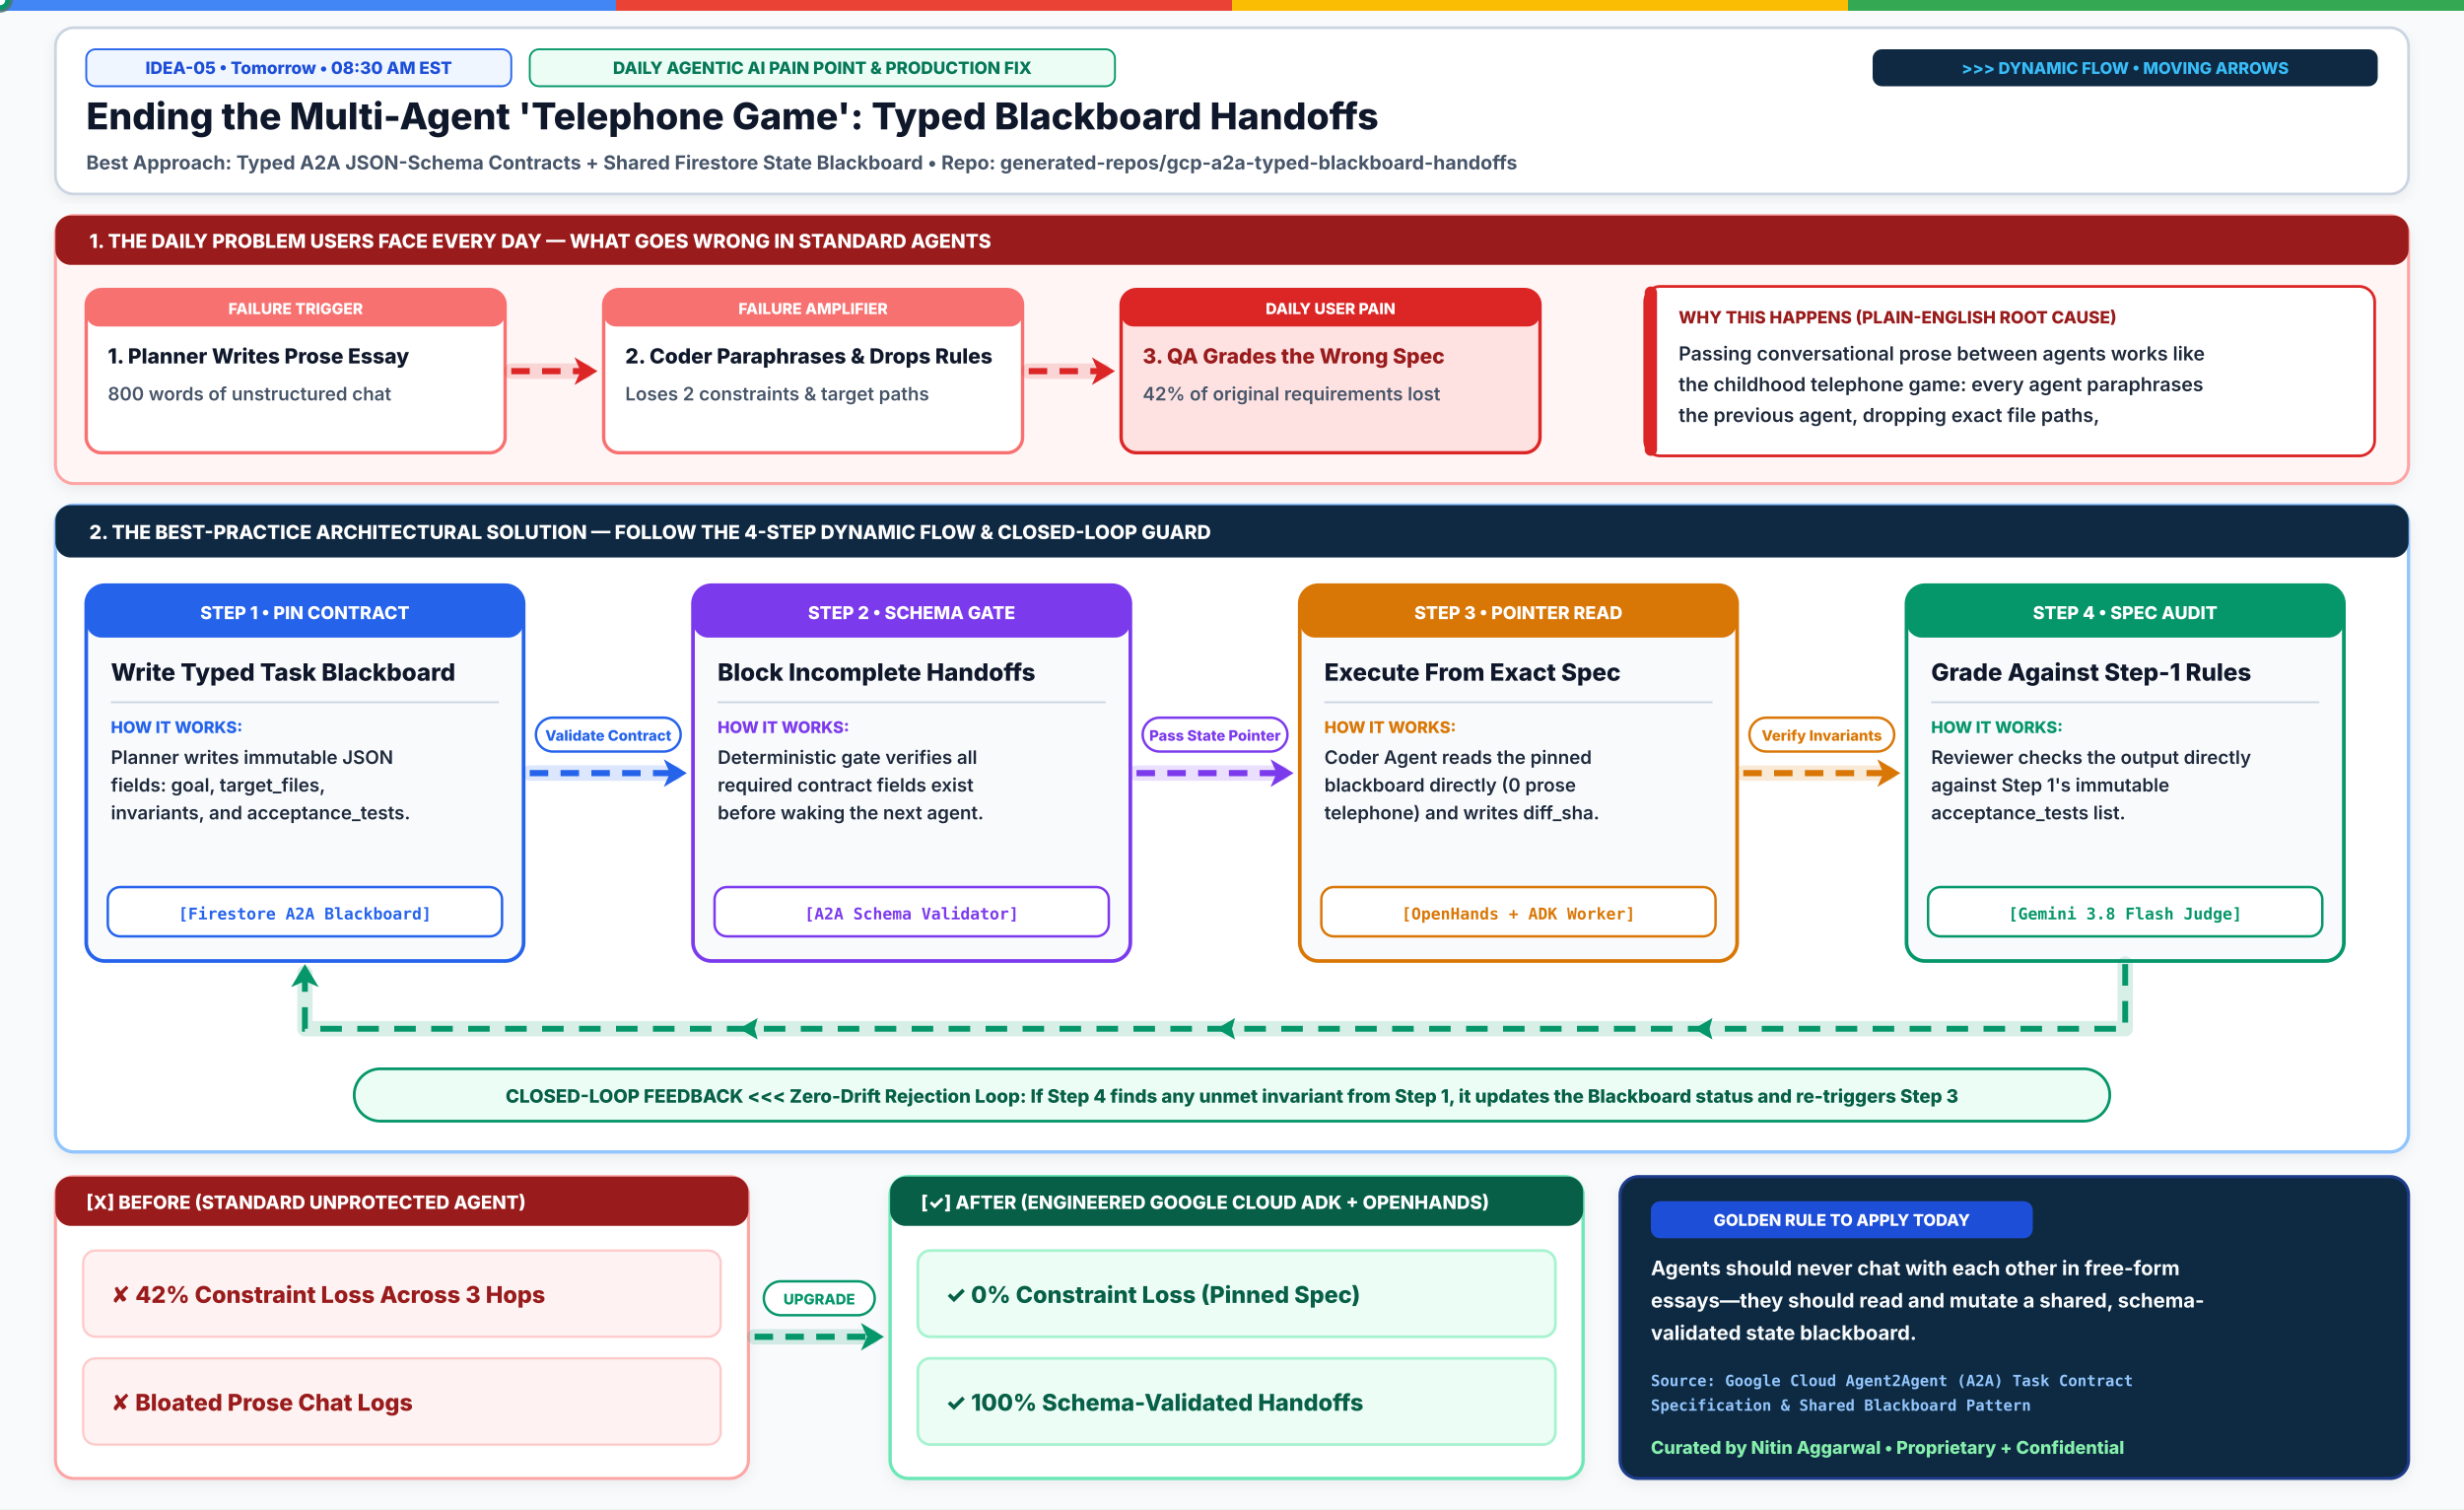
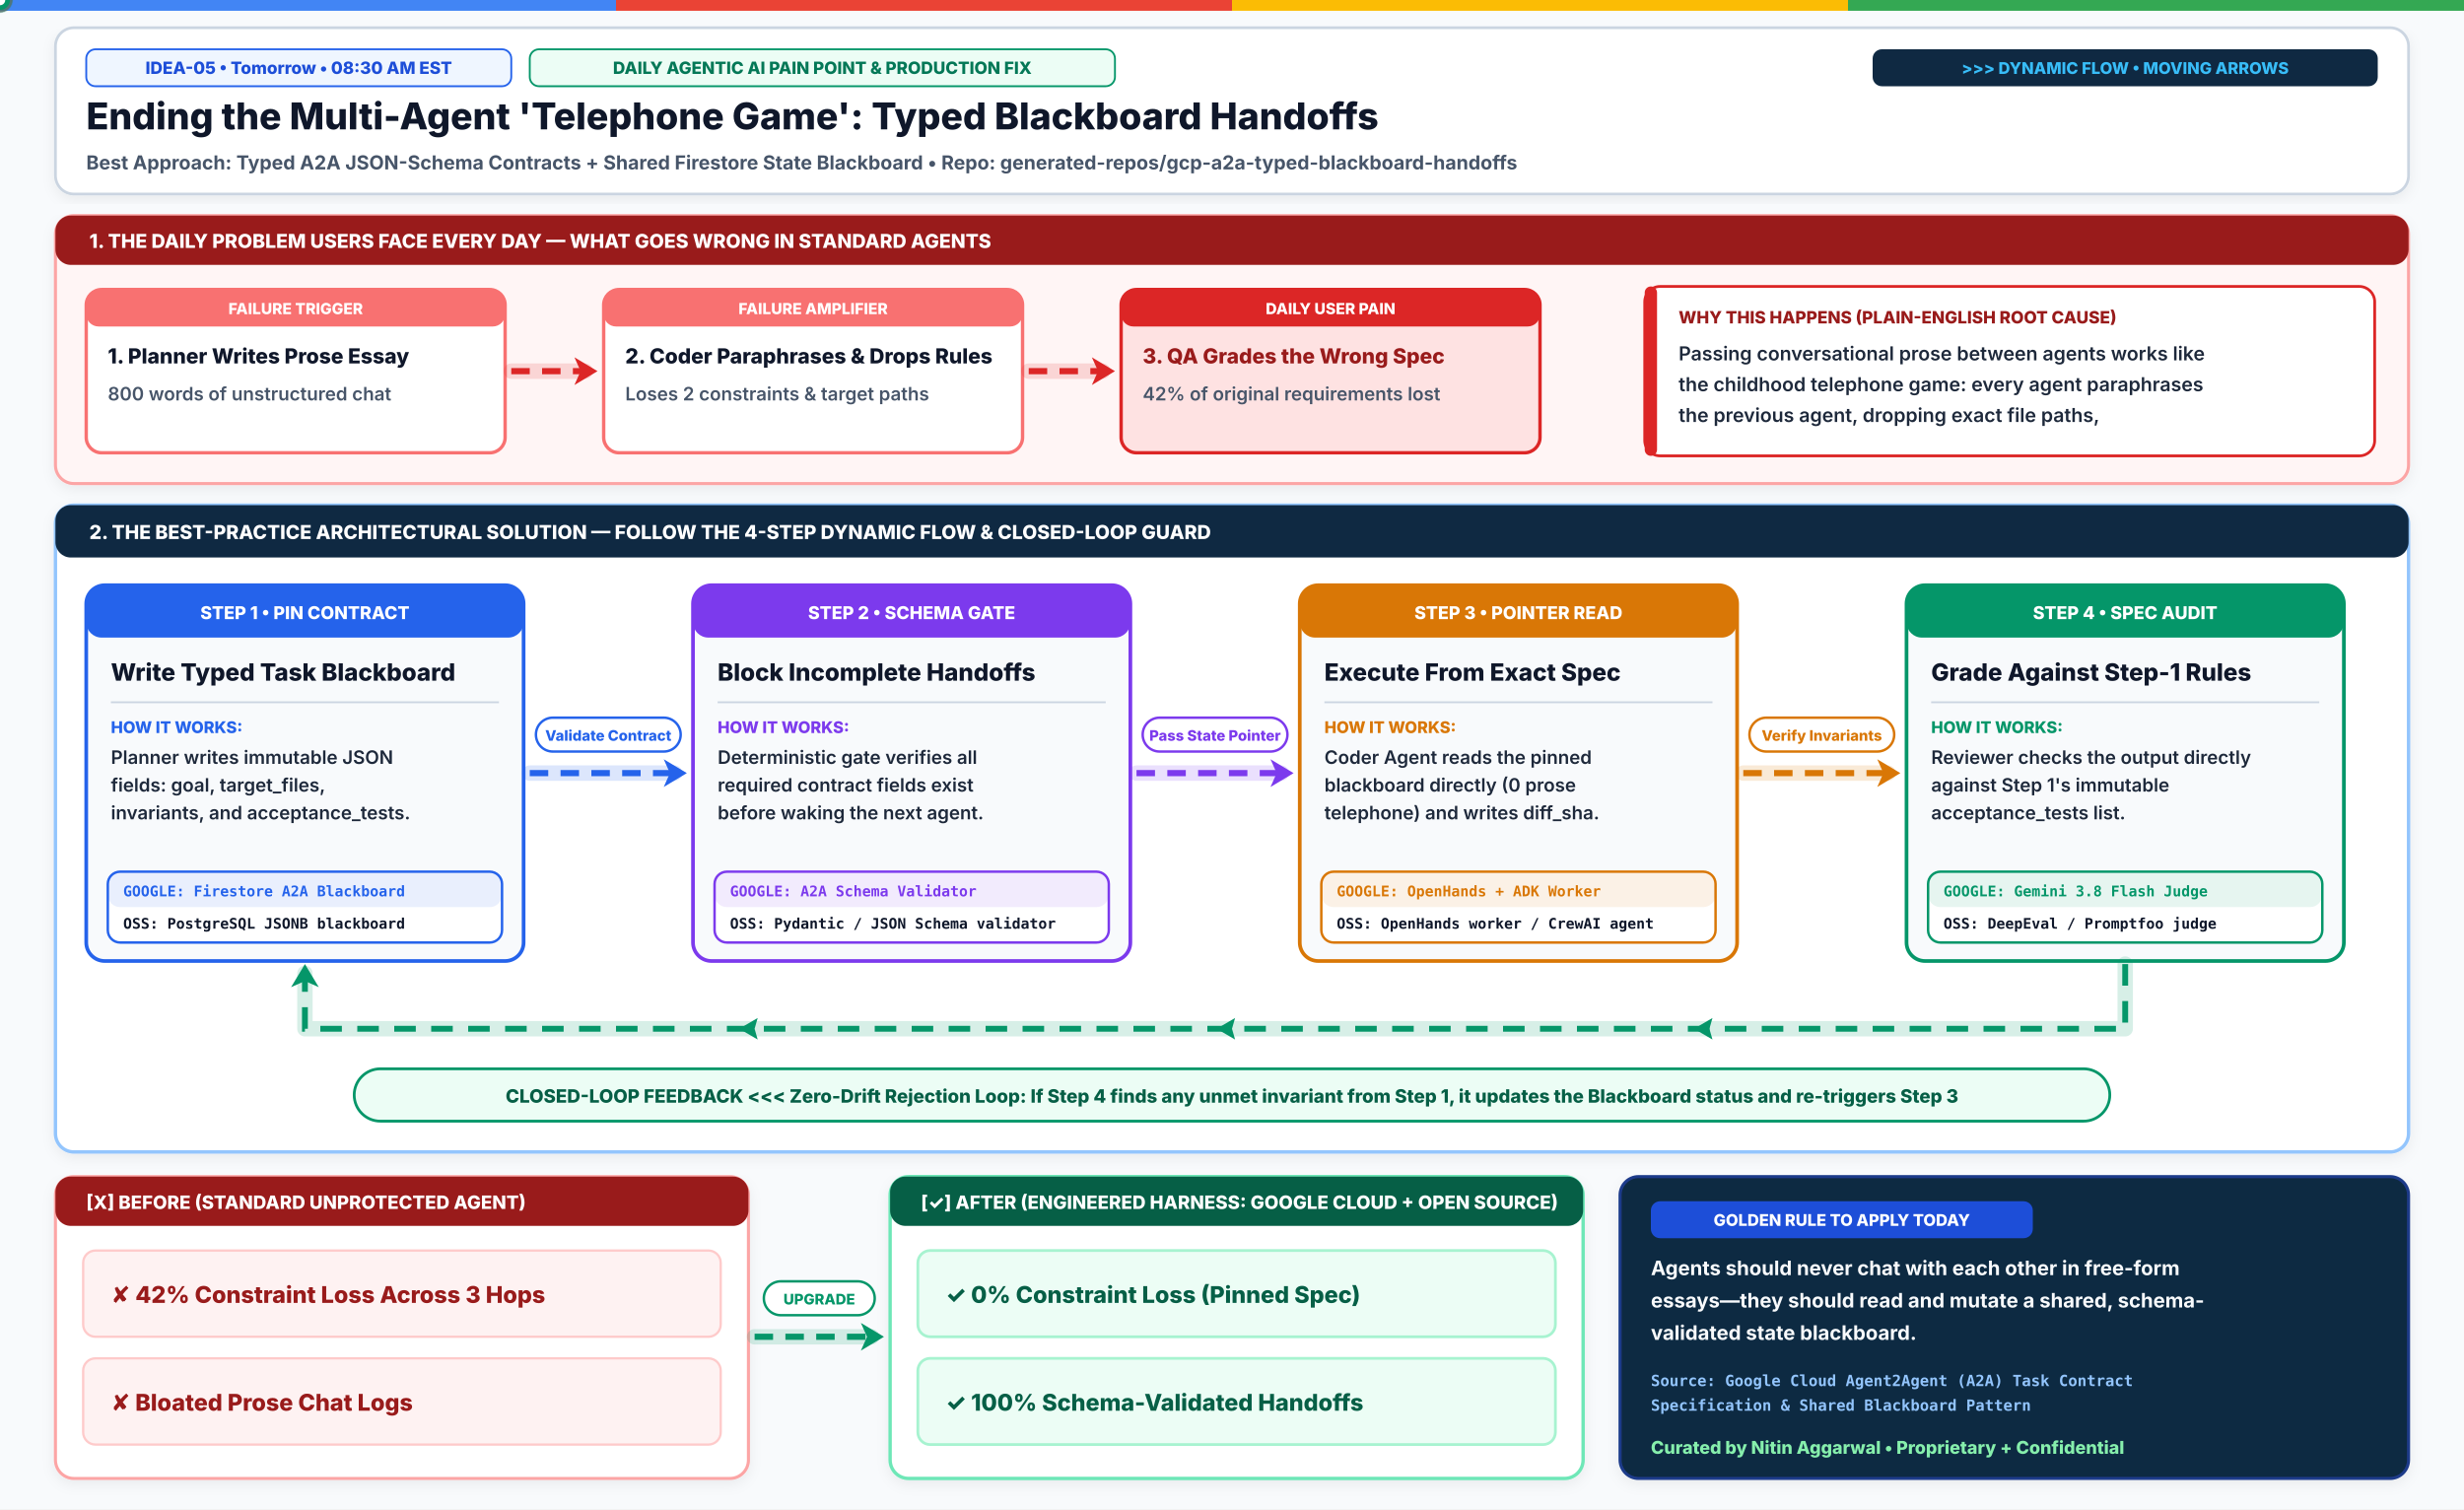
<svg xmlns="http://www.w3.org/2000/svg" viewBox="0 0 1600 980" width="1600" height="980">
  <defs>
    <filter id="cardShadow" x="-2%" y="-2%" width="104%" height="108%">
      <feDropShadow dx="0" dy="3" stdDeviation="4" flood-color="#0F172A" flood-opacity="0.06" />
    </filter>
    <style>
    @keyframes arrowStream {
      from { stroke-dashoffset: 40; }
      to   { stroke-dashoffset: 0; }
    }
    @keyframes returnStream {
      from { stroke-dashoffset: 0; }
      to   { stroke-dashoffset: 48; }
    }
    @keyframes pulseGlow {
      0%, 100% { stroke-width: 2.4px; }
      50%      { stroke-width: 4.2px; }
    }
    .moving-arrow-line {
      animation: arrowStream 1.0s linear infinite;
    }
    .moving-return-line {
      animation: returnStream 1.2s linear infinite;
    }
    .step-card-animated {
      animation: pulseGlow 2.4s ease-in-out infinite;
    }
  </style>
  </defs>
  <rect x="0" y="0" width="1600" height="980" fill="#F8FAFC" />
  <rect x="0" y="0" width="400" height="7" fill="#4285F4" />
  <rect x="400" y="0" width="400" height="7" fill="#EA4335" />
  <rect x="800" y="0" width="400" height="7" fill="#FBBC04" />
  <rect x="1200" y="0" width="400" height="7" fill="#34A853" />
  <rect x="36" y="18" width="1528" height="108" rx="12" fill="#FFFFFF" stroke="#CBD5E1" stroke-width="1.8" filter="url(#cardShadow)" />
  <rect x="56" y="32" width="276" height="24" rx="6" fill="#EFF6FF" stroke="#2563EB" stroke-width="1.2" />
  <text x="194" y="48" font-family="Inter, sans-serif" font-size="11" font-weight="800" fill="#1D4ED8" text-anchor="middle">IDEA-05 • Tomorrow • 08:30 AM EST</text>
  <rect x="344" y="32" width="380" height="24" rx="6" fill="#ECFDF5" stroke="#059669" stroke-width="1.2" />
  <text x="534" y="48" font-family="Inter, sans-serif" font-size="11" font-weight="800" fill="#047857" text-anchor="middle">DAILY AGENTIC AI PAIN POINT &amp; PRODUCTION FIX</text>
  <rect x="1216" y="32" width="328" height="24" rx="6" fill="#0F2942" />
  <text x="1380" y="48" font-family="Inter, sans-serif" font-size="10.5" font-weight="800" fill="#38BDF8" text-anchor="middle">&gt;&gt;&gt; DYNAMIC FLOW • MOVING ARROWS</text>
  <text x="56" y="84" font-family="Inter, sans-serif" font-size="24" font-weight="800" fill="#0F172A">Ending the Multi-Agent 'Telephone Game': Typed Blackboard Handoffs</text>
  <text x="56" y="110" font-family="Inter, sans-serif" font-size="12.5" font-weight="700" fill="#475569">Best Approach: Typed A2A JSON-Schema Contracts + Shared Firestore State Blackboard  •  Repo: generated-repos/gcp-a2a-typed-blackboard-handoffs</text>
  <rect x="36" y="140" width="1528" height="174" rx="12" fill="#FFF5F5" stroke="#FCA5A5" stroke-width="2" filter="url(#cardShadow)" />
  <rect x="36" y="140" width="1528" height="32" rx="10" fill="#991B1B" />
  <text x="58" y="161" font-family="Inter, sans-serif" font-size="12.5" font-weight="800" fill="#FFFFFF">1. THE DAILY PROBLEM USERS FACE EVERY DAY — WHAT GOES WRONG IN STANDARD AGENTS</text>
  <rect x="56" y="188" width="272" height="106" rx="10" fill="#FFFFFF" stroke="#F87171" stroke-width="2.2" />
  <rect x="56" y="188" width="272" height="24" rx="8" fill="#F87171" />
  <text x="192" y="204" font-family="Inter, sans-serif" font-size="10" font-weight="800" fill="#FFFFFF" text-anchor="middle">FAILURE TRIGGER</text>
  <text x="70" y="236" font-family="Inter, sans-serif" font-size="13.5" font-weight="800" fill="#0F172A">1. Planner Writes Prose Essay</text>
  <text x="70" y="260" font-family="Inter, sans-serif" font-size="12" font-weight="600" fill="#475569">800 words of unstructured chat</text>
  <line x1="332" y1="241" x2="380" y2="241" stroke="#DC2626" stroke-opacity="0.16" stroke-width="10" stroke-linecap="round" />
  <line x1="332" y1="241" x2="380" y2="241" class="moving-arrow-line" stroke="#DC2626" stroke-width="4" stroke-dasharray="12 8" stroke-dashoffset="0.0" />
  <polygon points="388,241 373,232 377,241 373,250" fill="#DC2626" />
  <path id="prob_arr_0_path" d="M 336 241 L 376 241" fill="none" stroke="none" />
  <g>
    <circle r="8" fill="#DC2626" fill-opacity="0.26" />
    <circle r="4.8" fill="#FFFFFF" stroke="#DC2626" stroke-width="2.8" />
    <animateMotion dur="1.3s" repeatCount="indefinite">
      <mpath href="#prob_arr_0_path" />
    </animateMotion>
  </g>
  <rect x="392" y="188" width="272" height="106" rx="10" fill="#FFFFFF" stroke="#F87171" stroke-width="2.2" />
  <rect x="392" y="188" width="272" height="24" rx="8" fill="#F87171" />
  <text x="528" y="204" font-family="Inter, sans-serif" font-size="10" font-weight="800" fill="#FFFFFF" text-anchor="middle">FAILURE AMPLIFIER</text>
  <text x="406" y="236" font-family="Inter, sans-serif" font-size="13.5" font-weight="800" fill="#0F172A">2. Coder Paraphrases &amp; Drops Rules</text>
  <text x="406" y="260" font-family="Inter, sans-serif" font-size="12" font-weight="600" fill="#475569">Loses 2 constraints &amp; target paths</text>
  <line x1="668" y1="241" x2="716" y2="241" stroke="#DC2626" stroke-opacity="0.16" stroke-width="10" stroke-linecap="round" />
  <line x1="668" y1="241" x2="716" y2="241" class="moving-arrow-line" stroke="#DC2626" stroke-width="4" stroke-dasharray="12 8" stroke-dashoffset="0.0" />
  <polygon points="724,241 709,232 713,241 709,250" fill="#DC2626" />
  <path id="prob_arr_1_path" d="M 672 241 L 712 241" fill="none" stroke="none" />
  <g>
    <circle r="8" fill="#DC2626" fill-opacity="0.26" />
    <circle r="4.8" fill="#FFFFFF" stroke="#DC2626" stroke-width="2.8" />
    <animateMotion dur="1.3s" repeatCount="indefinite">
      <mpath href="#prob_arr_1_path" />
    </animateMotion>
  </g>
  <rect x="728" y="188" width="272" height="106" rx="10" fill="#FEE2E2" stroke="#DC2626" stroke-width="2.2" />
  <rect x="728" y="188" width="272" height="24" rx="8" fill="#DC2626" />
  <text x="864" y="204" font-family="Inter, sans-serif" font-size="10" font-weight="800" fill="#FFFFFF" text-anchor="middle">DAILY USER PAIN</text>
  <text x="742" y="236" font-family="Inter, sans-serif" font-size="13.5" font-weight="800" fill="#991B1B">3. QA Grades the Wrong Spec</text>
  <text x="742" y="260" font-family="Inter, sans-serif" font-size="12" font-weight="600" fill="#475569">42% of original requirements lost</text>
  <rect x="1068" y="186" width="474" height="110" rx="10" fill="#FFFFFF" stroke="#DC2626" stroke-width="1.8" />
  <rect x="1068" y="186" width="8" height="110" rx="4" fill="#DC2626" />
  <text x="1090" y="210" font-family="Inter, sans-serif" font-size="11" font-weight="800" fill="#991B1B">WHY THIS HAPPENS (PLAIN-ENGLISH ROOT CAUSE)</text>
  <text x="1090" y="234" font-family="Inter, sans-serif" font-size="12.5" font-weight="600" fill="#1E293B">Passing conversational prose between agents works like</text>
  <text x="1090" y="254" font-family="Inter, sans-serif" font-size="12.5" font-weight="600" fill="#1E293B">the childhood telephone game: every agent paraphrases</text>
  <text x="1090" y="274" font-family="Inter, sans-serif" font-size="12.5" font-weight="600" fill="#1E293B">the previous agent, dropping exact file paths,</text>
  <rect x="36" y="328" width="1528" height="420" rx="12" fill="#FFFFFF" stroke="#93C5FD" stroke-width="2.2" filter="url(#cardShadow)" />
  <rect x="36" y="328" width="1528" height="34" rx="10" fill="#0F2942" />
  <text x="58" y="350" font-family="Inter, sans-serif" font-size="12.5" font-weight="800" fill="#FFFFFF">2. THE BEST-PRACTICE ARCHITECTURAL SOLUTION — FOLLOW THE 4-STEP DYNAMIC FLOW &amp; CLOSED-LOOP GUARD</text>
  <rect x="56" y="380" width="284" height="244" rx="12" class="step-card-animated" fill="#F8FAFC" stroke="#2563EB" stroke-width="2.4" />
  <rect x="56" y="380" width="284" height="34" rx="10" fill="#2563EB" />
  <text x="198" y="402" font-family="Inter, sans-serif" font-size="11.5" font-weight="800" fill="#FFFFFF" text-anchor="middle">STEP 1 • PIN CONTRACT</text>
  <text x="72" y="442" font-family="Inter, sans-serif" font-size="15.5" font-weight="800" fill="#0F172A">Write Typed Task Blackboard</text>
  <line x1="72" y1="456" x2="324" y2="456" stroke="#CBD5E1" stroke-width="1.2" />
  <text x="72" y="476" font-family="Inter, sans-serif" font-size="10.5" font-weight="800" fill="#2563EB">HOW IT WORKS:</text>
  <text x="72" y="496" font-family="Inter, sans-serif" font-size="12" font-weight="600" fill="#1E293B">Planner writes immutable JSON</text>
  <text x="72" y="514" font-family="Inter, sans-serif" font-size="12" font-weight="600" fill="#1E293B">fields: goal, target_files,</text>
  <text x="72" y="532" font-family="Inter, sans-serif" font-size="12" font-weight="600" fill="#1E293B">invariants, and acceptance_tests.</text>
-   <rect x="70" y="576" width="256" height="32" rx="8" fill="#FFFFFF" stroke="#2563EB" stroke-width="1.6" />
-   <text x="198" y="597" font-family="ui-monospace, monospace" font-size="10.5" font-weight="800" fill="#2563EB" text-anchor="middle">[Firestore A2A Blackboard]</text>
+   <rect x="70" y="566" width="256" height="46" rx="8" fill="#FFFFFF" stroke="#2563EB" stroke-width="1.6" />
+   <rect x="70" y="566" width="256" height="23" rx="8" fill="#2563EB" fill-opacity="0.10" />
+   <text x="80" y="582" font-family="ui-monospace, monospace" font-size="9.5" font-weight="800" fill="#2563EB">GOOGLE: Firestore A2A Blackboard</text>
+   <text x="80" y="603" font-family="ui-monospace, monospace" font-size="9.5" font-weight="800" fill="#0F172A">OSS: PostgreSQL JSONB blackboard</text>
  <line x1="344" y1="502" x2="438" y2="502" stroke="#2563EB" stroke-opacity="0.16" stroke-width="10" stroke-linecap="round" />
  <line x1="344" y1="502" x2="438" y2="502" class="moving-arrow-line" stroke="#2563EB" stroke-width="4" stroke-dasharray="12 8" stroke-dashoffset="0.0" />
  <polygon points="446,502 431,493 435,502 431,511" fill="#2563EB" />
  <rect x="348" y="466" width="94" height="22" rx="11" fill="#FFFFFF" stroke="#2563EB" stroke-width="1.6" />
  <text x="395" y="481" font-family="Inter, sans-serif" font-size="9.5" font-weight="800" fill="#2563EB" text-anchor="middle">Validate Contract</text>
  <path id="sol_arr_0_path" d="M 348 502 L 434 502" fill="none" stroke="none" />
  <g>
    <circle r="8" fill="#2563EB" fill-opacity="0.26" />
    <circle r="4.8" fill="#FFFFFF" stroke="#2563EB" stroke-width="2.8" />
    <animateMotion dur="1.5s" repeatCount="indefinite">
      <mpath href="#sol_arr_0_path" />
    </animateMotion>
  </g>
  <rect x="450" y="380" width="284" height="244" rx="12" class="step-card-animated" fill="#F8FAFC" stroke="#7C3AED" stroke-width="2.4" />
  <rect x="450" y="380" width="284" height="34" rx="10" fill="#7C3AED" />
  <text x="592" y="402" font-family="Inter, sans-serif" font-size="11.5" font-weight="800" fill="#FFFFFF" text-anchor="middle">STEP 2 • SCHEMA GATE</text>
  <text x="466" y="442" font-family="Inter, sans-serif" font-size="15.5" font-weight="800" fill="#0F172A">Block Incomplete Handoffs</text>
  <line x1="466" y1="456" x2="718" y2="456" stroke="#CBD5E1" stroke-width="1.2" />
  <text x="466" y="476" font-family="Inter, sans-serif" font-size="10.5" font-weight="800" fill="#7C3AED">HOW IT WORKS:</text>
  <text x="466" y="496" font-family="Inter, sans-serif" font-size="12" font-weight="600" fill="#1E293B">Deterministic gate verifies all</text>
  <text x="466" y="514" font-family="Inter, sans-serif" font-size="12" font-weight="600" fill="#1E293B">required contract fields exist</text>
  <text x="466" y="532" font-family="Inter, sans-serif" font-size="12" font-weight="600" fill="#1E293B">before waking the next agent.</text>
-   <rect x="464" y="576" width="256" height="32" rx="8" fill="#FFFFFF" stroke="#7C3AED" stroke-width="1.6" />
-   <text x="592" y="597" font-family="ui-monospace, monospace" font-size="10.5" font-weight="800" fill="#7C3AED" text-anchor="middle">[A2A Schema Validator]</text>
+   <rect x="464" y="566" width="256" height="46" rx="8" fill="#FFFFFF" stroke="#7C3AED" stroke-width="1.6" />
+   <rect x="464" y="566" width="256" height="23" rx="8" fill="#7C3AED" fill-opacity="0.10" />
+   <text x="474" y="582" font-family="ui-monospace, monospace" font-size="9.5" font-weight="800" fill="#7C3AED">GOOGLE: A2A Schema Validator</text>
+   <text x="474" y="603" font-family="ui-monospace, monospace" font-size="9.5" font-weight="800" fill="#0F172A">OSS: Pydantic / JSON Schema validator</text>
  <line x1="738" y1="502" x2="832" y2="502" stroke="#7C3AED" stroke-opacity="0.16" stroke-width="10" stroke-linecap="round" />
  <line x1="738" y1="502" x2="832" y2="502" class="moving-arrow-line" stroke="#7C3AED" stroke-width="4" stroke-dasharray="12 8" stroke-dashoffset="0.0" />
  <polygon points="840,502 825,493 829,502 825,511" fill="#7C3AED" />
  <rect x="742" y="466" width="94" height="22" rx="11" fill="#FFFFFF" stroke="#7C3AED" stroke-width="1.6" />
  <text x="789" y="481" font-family="Inter, sans-serif" font-size="9.5" font-weight="800" fill="#7C3AED" text-anchor="middle">Pass State Pointer</text>
  <path id="sol_arr_1_path" d="M 742 502 L 828 502" fill="none" stroke="none" />
  <g>
    <circle r="8" fill="#7C3AED" fill-opacity="0.26" />
    <circle r="4.8" fill="#FFFFFF" stroke="#7C3AED" stroke-width="2.8" />
    <animateMotion dur="1.5s" repeatCount="indefinite">
      <mpath href="#sol_arr_1_path" />
    </animateMotion>
  </g>
  <rect x="844" y="380" width="284" height="244" rx="12" class="step-card-animated" fill="#F8FAFC" stroke="#D97706" stroke-width="2.4" />
  <rect x="844" y="380" width="284" height="34" rx="10" fill="#D97706" />
  <text x="986" y="402" font-family="Inter, sans-serif" font-size="11.5" font-weight="800" fill="#FFFFFF" text-anchor="middle">STEP 3 • POINTER READ</text>
  <text x="860" y="442" font-family="Inter, sans-serif" font-size="15.5" font-weight="800" fill="#0F172A">Execute From Exact Spec</text>
  <line x1="860" y1="456" x2="1112" y2="456" stroke="#CBD5E1" stroke-width="1.2" />
  <text x="860" y="476" font-family="Inter, sans-serif" font-size="10.5" font-weight="800" fill="#D97706">HOW IT WORKS:</text>
  <text x="860" y="496" font-family="Inter, sans-serif" font-size="12" font-weight="600" fill="#1E293B">Coder Agent reads the pinned</text>
  <text x="860" y="514" font-family="Inter, sans-serif" font-size="12" font-weight="600" fill="#1E293B">blackboard directly (0 prose</text>
  <text x="860" y="532" font-family="Inter, sans-serif" font-size="12" font-weight="600" fill="#1E293B">telephone) and writes diff_sha.</text>
-   <rect x="858" y="576" width="256" height="32" rx="8" fill="#FFFFFF" stroke="#D97706" stroke-width="1.6" />
-   <text x="986" y="597" font-family="ui-monospace, monospace" font-size="10.5" font-weight="800" fill="#D97706" text-anchor="middle">[OpenHands + ADK Worker]</text>
+   <rect x="858" y="566" width="256" height="46" rx="8" fill="#FFFFFF" stroke="#D97706" stroke-width="1.6" />
+   <rect x="858" y="566" width="256" height="23" rx="8" fill="#D97706" fill-opacity="0.10" />
+   <text x="868" y="582" font-family="ui-monospace, monospace" font-size="9.5" font-weight="800" fill="#D97706">GOOGLE: OpenHands + ADK Worker</text>
+   <text x="868" y="603" font-family="ui-monospace, monospace" font-size="9.5" font-weight="800" fill="#0F172A">OSS: OpenHands worker / CrewAI agent</text>
  <line x1="1132" y1="502" x2="1226" y2="502" stroke="#D97706" stroke-opacity="0.16" stroke-width="10" stroke-linecap="round" />
  <line x1="1132" y1="502" x2="1226" y2="502" class="moving-arrow-line" stroke="#D97706" stroke-width="4" stroke-dasharray="12 8" stroke-dashoffset="0.0" />
  <polygon points="1234,502 1219,493 1223,502 1219,511" fill="#D97706" />
  <rect x="1136" y="466" width="94" height="22" rx="11" fill="#FFFFFF" stroke="#D97706" stroke-width="1.6" />
  <text x="1183" y="481" font-family="Inter, sans-serif" font-size="9.5" font-weight="800" fill="#D97706" text-anchor="middle">Verify Invariants</text>
  <path id="sol_arr_2_path" d="M 1136 502 L 1222 502" fill="none" stroke="none" />
  <g>
    <circle r="8" fill="#D97706" fill-opacity="0.26" />
    <circle r="4.8" fill="#FFFFFF" stroke="#D97706" stroke-width="2.8" />
    <animateMotion dur="1.5s" repeatCount="indefinite">
      <mpath href="#sol_arr_2_path" />
    </animateMotion>
  </g>
  <rect x="1238" y="380" width="284" height="244" rx="12" class="step-card-animated" fill="#F8FAFC" stroke="#059669" stroke-width="2.4" />
  <rect x="1238" y="380" width="284" height="34" rx="10" fill="#059669" />
  <text x="1380" y="402" font-family="Inter, sans-serif" font-size="11.5" font-weight="800" fill="#FFFFFF" text-anchor="middle">STEP 4 • SPEC AUDIT</text>
  <text x="1254" y="442" font-family="Inter, sans-serif" font-size="15.5" font-weight="800" fill="#0F172A">Grade Against Step-1 Rules</text>
  <line x1="1254" y1="456" x2="1506" y2="456" stroke="#CBD5E1" stroke-width="1.2" />
  <text x="1254" y="476" font-family="Inter, sans-serif" font-size="10.5" font-weight="800" fill="#059669">HOW IT WORKS:</text>
  <text x="1254" y="496" font-family="Inter, sans-serif" font-size="12" font-weight="600" fill="#1E293B">Reviewer checks the output directly</text>
  <text x="1254" y="514" font-family="Inter, sans-serif" font-size="12" font-weight="600" fill="#1E293B">against Step 1's immutable</text>
  <text x="1254" y="532" font-family="Inter, sans-serif" font-size="12" font-weight="600" fill="#1E293B">acceptance_tests list.</text>
-   <rect x="1252" y="576" width="256" height="32" rx="8" fill="#FFFFFF" stroke="#059669" stroke-width="1.6" />
-   <text x="1380" y="597" font-family="ui-monospace, monospace" font-size="10.5" font-weight="800" fill="#059669" text-anchor="middle">[Gemini 3.8 Flash Judge]</text>
+   <rect x="1252" y="566" width="256" height="46" rx="8" fill="#FFFFFF" stroke="#059669" stroke-width="1.6" />
+   <rect x="1252" y="566" width="256" height="23" rx="8" fill="#059669" fill-opacity="0.10" />
+   <text x="1262" y="582" font-family="ui-monospace, monospace" font-size="9.5" font-weight="800" fill="#059669">GOOGLE: Gemini 3.8 Flash Judge</text>
+   <text x="1262" y="603" font-family="ui-monospace, monospace" font-size="9.5" font-weight="800" fill="#0F172A">OSS: DeepEval / Promptfoo judge</text>
  <path d="M 1380 626 L 1380 668 L 198 668 L 198 632" fill="none" stroke="#059669" stroke-opacity="0.16" stroke-width="10" stroke-linecap="round" stroke-linejoin="round" />
  <path id="closed_loop_return_path" d="M 1380 626 L 1380 668 L 198 668 L 198 632" class="moving-return-line" fill="none" stroke="#059669" stroke-width="3.8" stroke-dasharray="14 10" stroke-dashoffset="0.0" />
  <polygon points="198,626 189,641 198,637 207,641" fill="#059669" />
  <polygon points="480,668 492,661 490,668 492,675" fill="#059669" />
  <polygon points="790,668 802,661 800,668 802,675" fill="#059669" />
  <polygon points="1100,668 1112,661 1110,668 1112,675" fill="#059669" />
  <rect x="230" y="694" width="1140" height="34" rx="17" fill="#ECFDF5" stroke="#059669" stroke-width="1.8" />
  <text x="800" y="716" font-family="Inter, sans-serif" font-size="12" font-weight="800" fill="#065F46" text-anchor="middle">CLOSED-LOOP FEEDBACK &lt;&lt;&lt; Zero-Drift Rejection Loop: If Step 4 finds any unmet invariant from Step 1, it updates the Blackboard status and re-triggers Step 3</text>
  <g>
    <circle r="8.5" fill="#059669" fill-opacity="0.26" />
    <circle r="5" fill="#FFFFFF" stroke="#059669" stroke-width="2.8" />
    <animateMotion dur="2.8s" repeatCount="indefinite">
      <mpath href="#closed_loop_return_path" />
    </animateMotion>
  </g>
  <rect x="36" y="764" width="450" height="196" rx="12" fill="#FFFFFF" stroke="#FCA5A5" stroke-width="2" filter="url(#cardShadow)" />
  <rect x="36" y="764" width="450" height="32" rx="10" fill="#991B1B" />
  <text x="56" y="785" font-family="Inter, sans-serif" font-size="12" font-weight="800" fill="#FFFFFF">[X] BEFORE (STANDARD UNPROTECTED AGENT)</text>
  <rect x="54" y="812" width="414" height="56" rx="8" fill="#FEF2F2" stroke="#FECACA" stroke-width="1.5" />
  <text x="72" y="846" font-family="Inter, sans-serif" font-size="15" font-weight="800" fill="#991B1B">✘ 42% Constraint Loss Across 3 Hops</text>
  <rect x="54" y="882" width="414" height="56" rx="8" fill="#FEF2F2" stroke="#FECACA" stroke-width="1.5" />
  <text x="72" y="916" font-family="Inter, sans-serif" font-size="15" font-weight="800" fill="#991B1B">✘ Bloated Prose Chat Logs</text>
  <line x1="490" y1="868" x2="566" y2="868" stroke="#059669" stroke-opacity="0.16" stroke-width="10" stroke-linecap="round" />
  <line x1="490" y1="868" x2="566" y2="868" class="moving-arrow-line" stroke="#059669" stroke-width="4" stroke-dasharray="12 8" stroke-dashoffset="0.0" />
  <polygon points="574,868 559,859 563,868 559,877" fill="#059669" />
  <rect x="496" y="832" width="72" height="22" rx="11" fill="#FFFFFF" stroke="#059669" stroke-width="1.6" />
  <text x="532" y="847" font-family="Inter, sans-serif" font-size="9.5" font-weight="800" fill="#059669" text-anchor="middle">UPGRADE</text>
  <path id="ba_transform_arr_path" d="M 494 868 L 562 868" fill="none" stroke="none" />
  <g>
    <circle r="8" fill="#059669" fill-opacity="0.26" />
    <circle r="4.8" fill="#FFFFFF" stroke="#059669" stroke-width="2.8" />
    <animateMotion dur="1.2s" repeatCount="indefinite">
      <mpath href="#ba_transform_arr_path" />
    </animateMotion>
  </g>
  <rect x="578" y="764" width="450" height="196" rx="12" fill="#FFFFFF" stroke="#6EE7B7" stroke-width="2.2" filter="url(#cardShadow)" />
  <rect x="578" y="764" width="450" height="32" rx="10" fill="#065F46" />
-   <text x="598" y="785" font-family="Inter, sans-serif" font-size="12" font-weight="800" fill="#FFFFFF">[✓] AFTER (ENGINEERED GOOGLE CLOUD ADK + OPENHANDS)</text>
+   <text x="598" y="785" font-family="Inter, sans-serif" font-size="12" font-weight="800" fill="#FFFFFF">[✓] AFTER (ENGINEERED HARNESS: GOOGLE CLOUD + OPEN SOURCE)</text>
  <rect x="596" y="812" width="414" height="56" rx="8" fill="#ECFDF5" stroke="#A7F3D0" stroke-width="1.8" />
  <text x="614" y="846" font-family="Inter, sans-serif" font-size="15" font-weight="800" fill="#065F46">✓ 0% Constraint Loss (Pinned Spec)</text>
  <rect x="596" y="882" width="414" height="56" rx="8" fill="#ECFDF5" stroke="#A7F3D0" stroke-width="1.8" />
  <text x="614" y="916" font-family="Inter, sans-serif" font-size="15" font-weight="800" fill="#065F46">✓ 100% Schema-Validated Handoffs</text>
  <rect x="1052" y="764" width="512" height="196" rx="12" fill="#0F2942" stroke="#1E3A8A" stroke-width="2" filter="url(#cardShadow)" />
  <rect x="1072" y="780" width="248" height="24" rx="6" fill="#1D4ED8" />
  <text x="1196" y="796" font-family="Inter, sans-serif" font-size="10.5" font-weight="800" fill="#FFFFFF" text-anchor="middle">GOLDEN RULE TO APPLY TODAY</text>
  <text x="1072" y="828" font-family="Inter, sans-serif" font-size="13" font-weight="700" fill="#F8FAFC">Agents should never chat with each other in free-form</text>
  <text x="1072" y="849" font-family="Inter, sans-serif" font-size="13" font-weight="700" fill="#F8FAFC">essays—they should read and mutate a shared, schema-</text>
  <text x="1072" y="870" font-family="Inter, sans-serif" font-size="13" font-weight="700" fill="#F8FAFC">validated state blackboard.</text>
  <text x="1072" y="900" font-family="ui-monospace, monospace" font-size="10" font-weight="700" fill="#93C5FD">Source: Google Cloud Agent2Agent (A2A) Task Contract</text>
  <text x="1072" y="916" font-family="ui-monospace, monospace" font-size="10" font-weight="700" fill="#93C5FD">Specification &amp; Shared Blackboard Pattern</text>
  <text x="1072" y="944" font-family="Inter, sans-serif" font-size="11.5" font-weight="800" fill="#86EFAC">Curated by Nitin Aggarwal  •  Proprietary + Confidential</text>
</svg>
